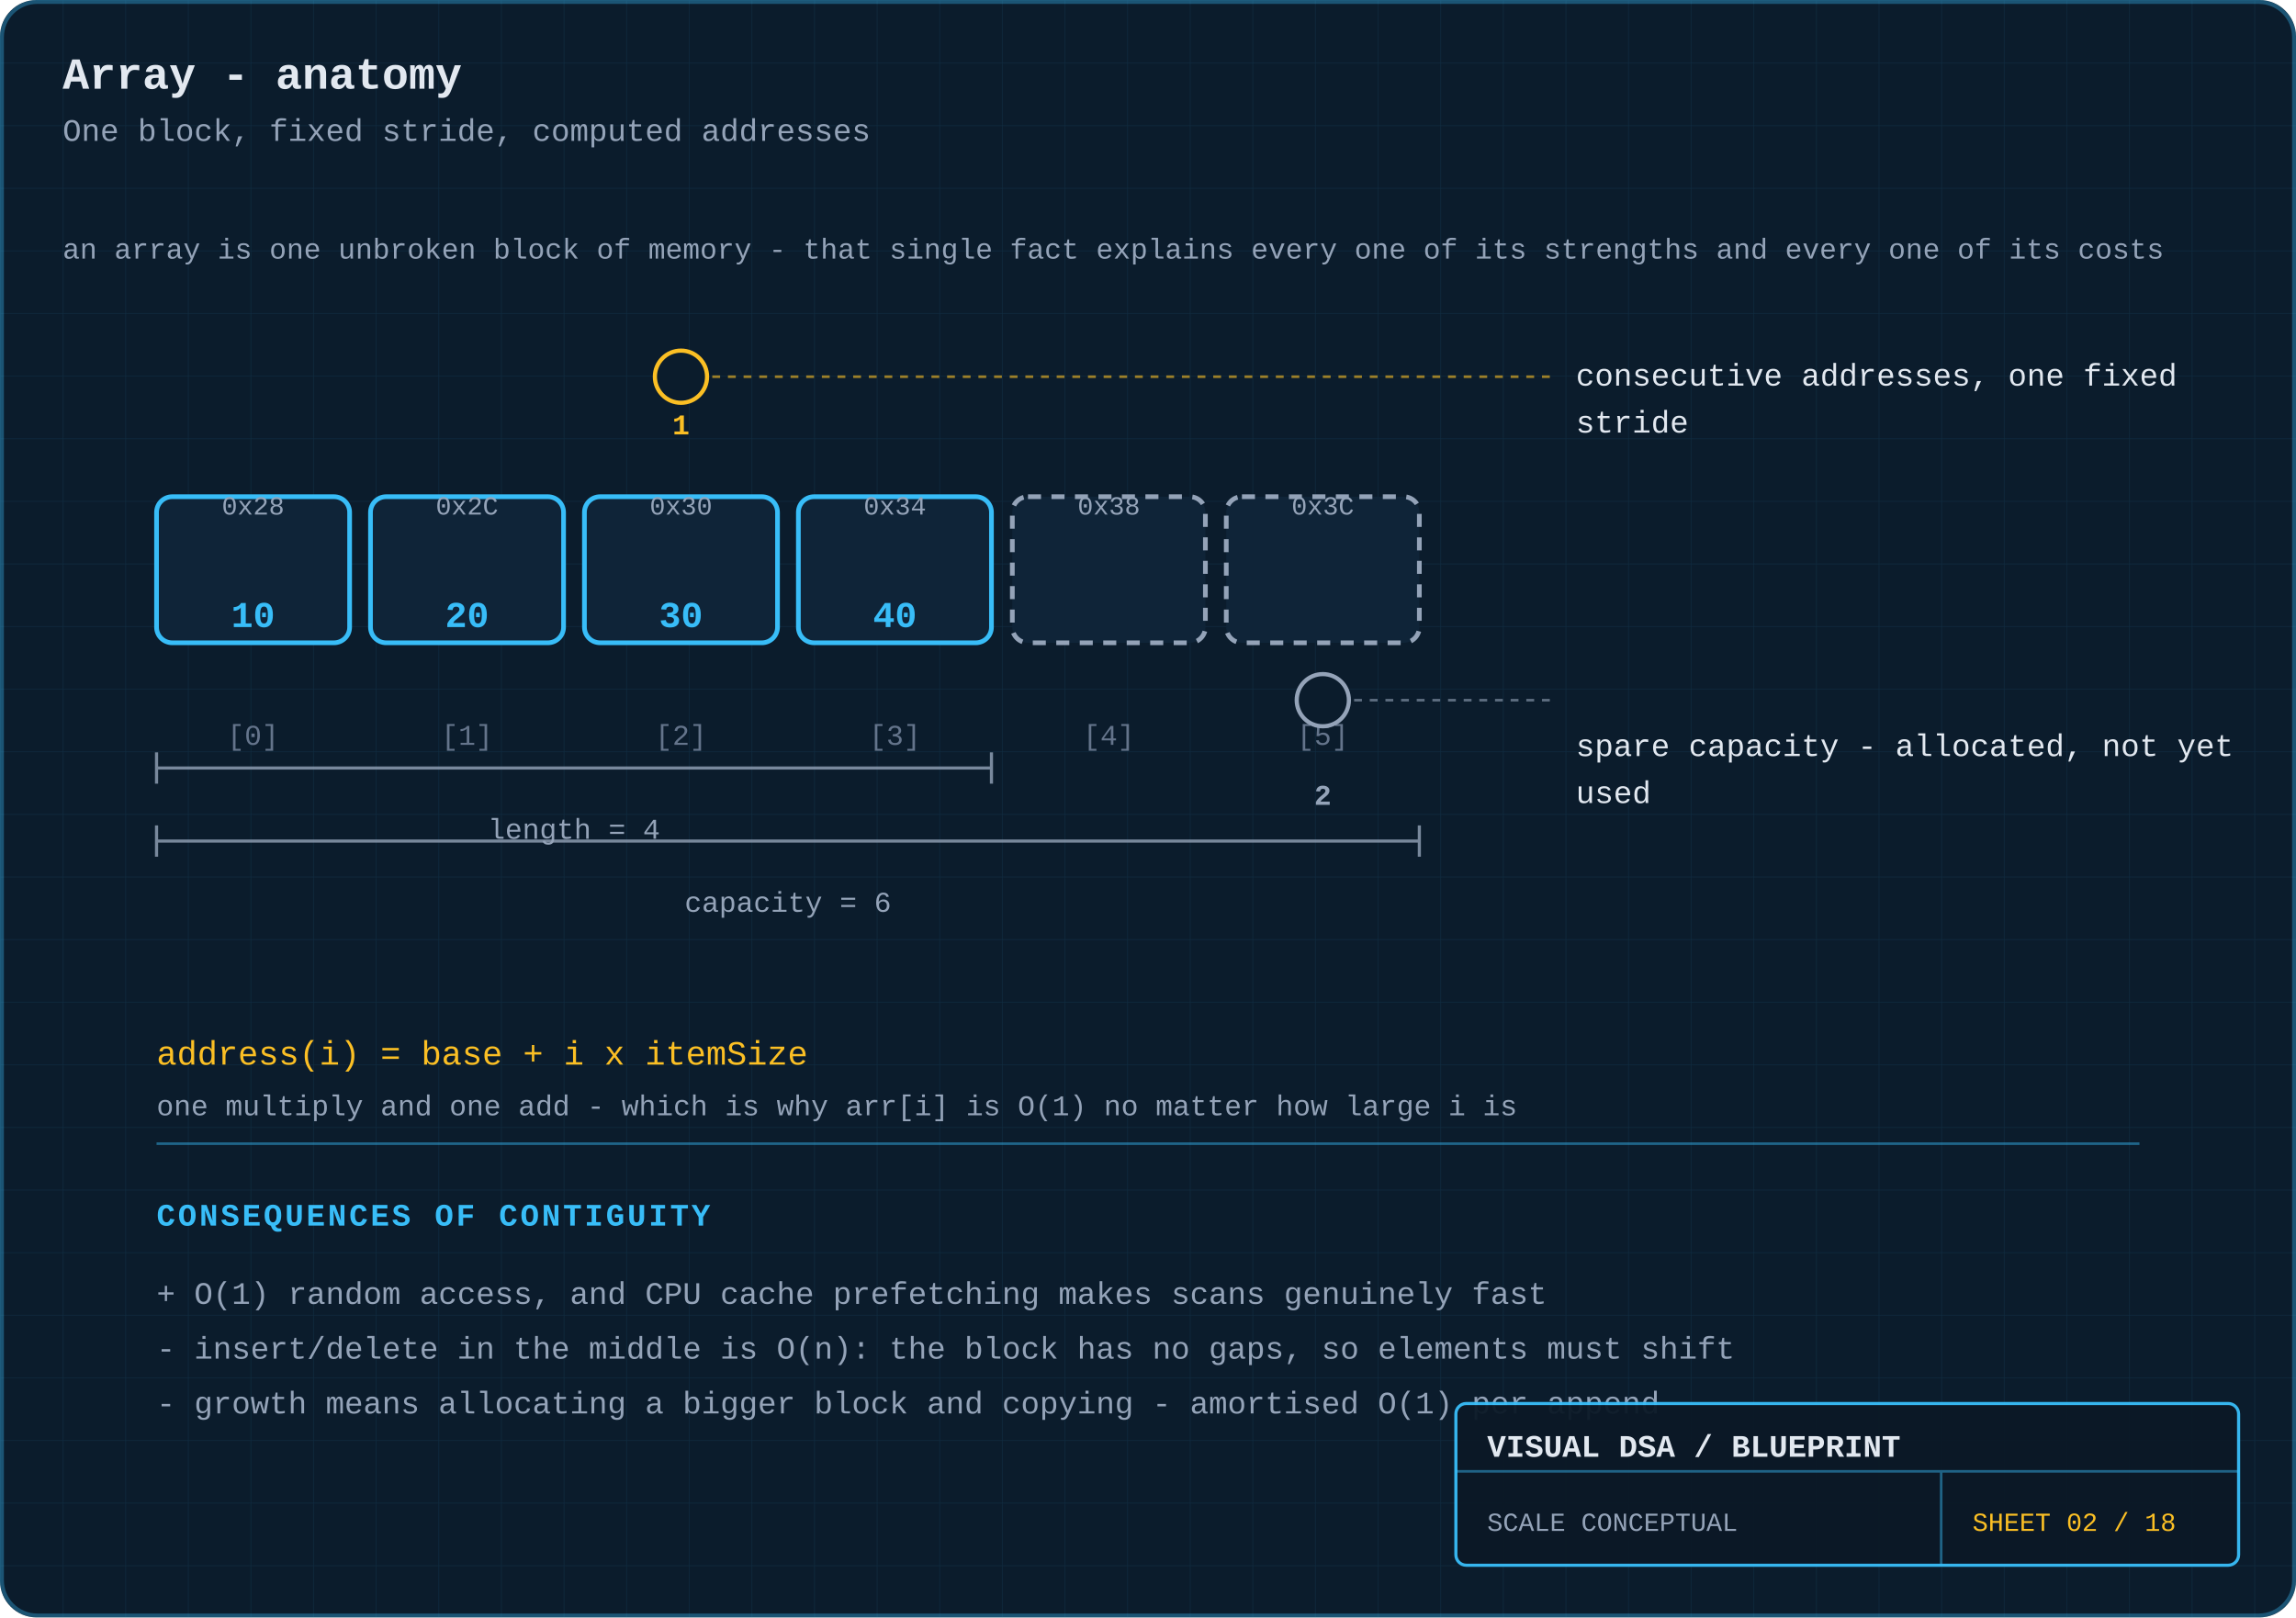
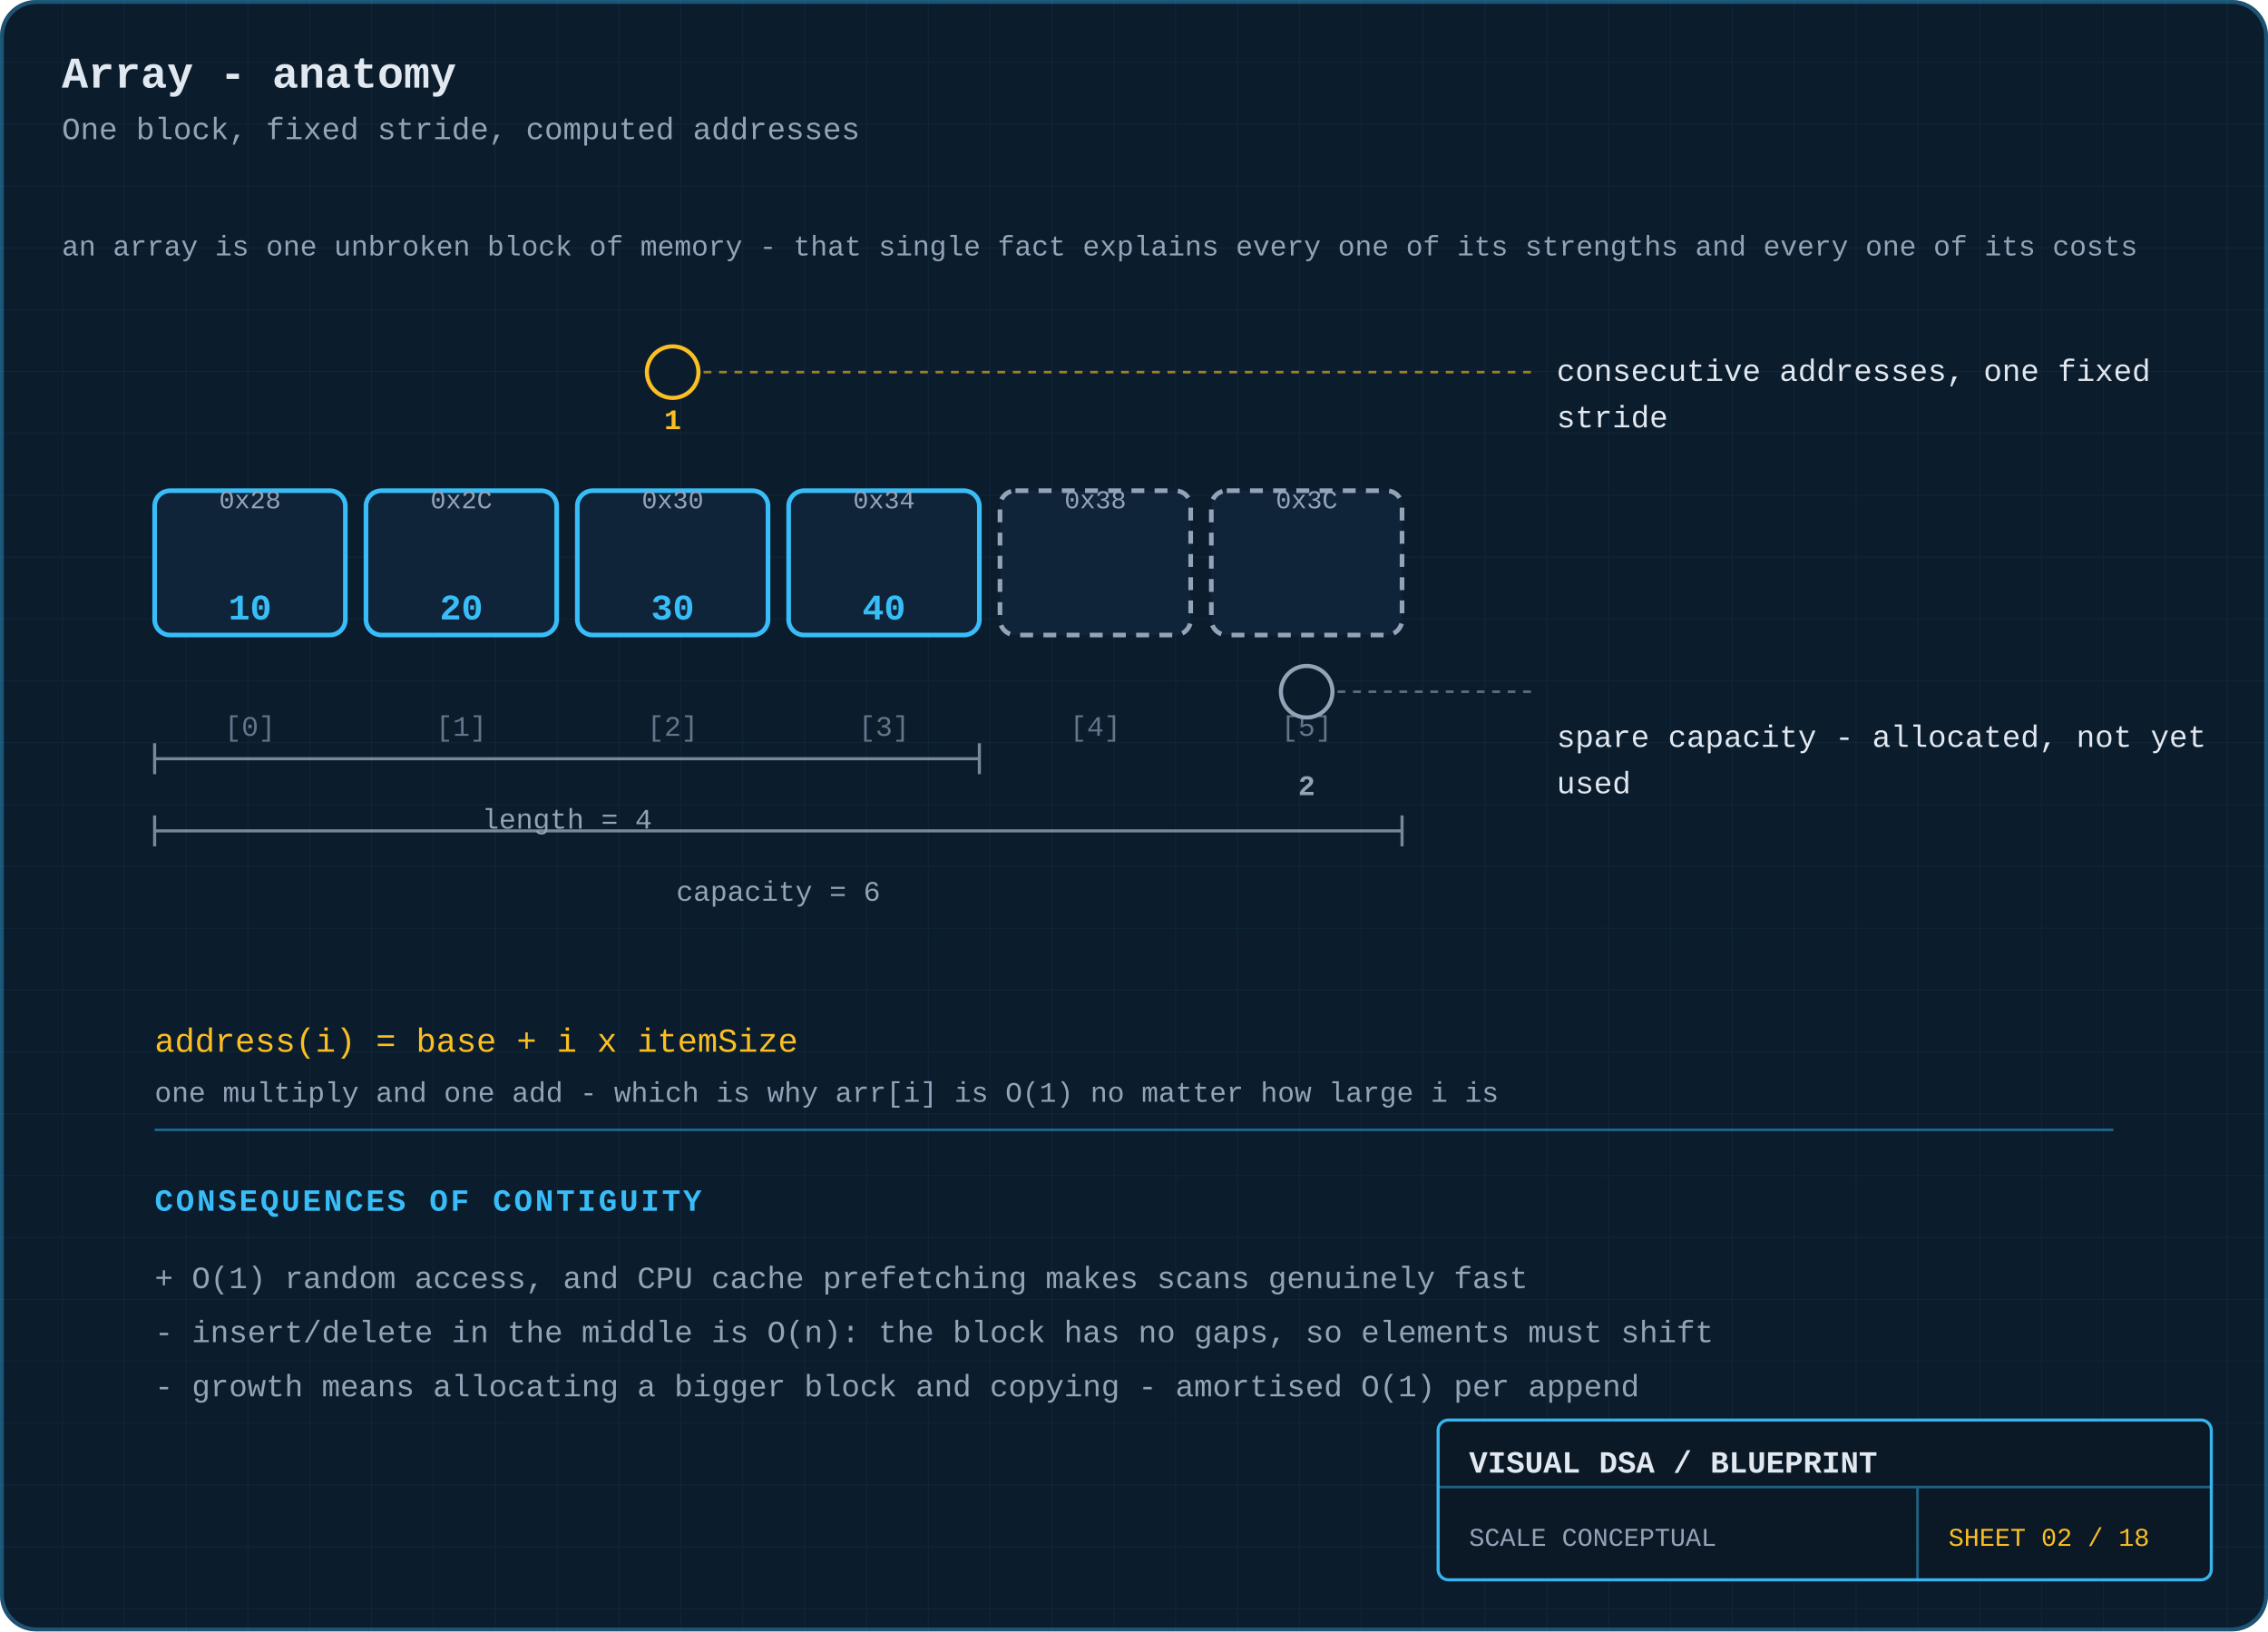
- <svg xmlns="http://www.w3.org/2000/svg" viewBox="0 0 880 620" width="880" height="620" role="img" aria-label="Array - anatomy">
+ <svg xmlns="http://www.w3.org/2000/svg" viewBox="0 0 880 633" width="880" height="633" role="img" aria-label="Array - anatomy">
  <defs>
    <pattern id="g" width="24" height="24" patternUnits="userSpaceOnUse">
      <path d="M24 0H0V24" fill="none" stroke="#38bdf8" stroke-width="0.5" opacity="0.09" />
    </pattern>
    <marker id="ar" viewBox="0 0 10 10" refX="9" refY="5" markerWidth="6" markerHeight="6" orient="auto-start-reverse">
      <path d="M0 0 L10 5 L0 10 z" fill="#38bdf8" />
    </marker>
    <marker id="ara" viewBox="0 0 10 10" refX="9" refY="5" markerWidth="6" markerHeight="6" orient="auto-start-reverse">
      <path d="M0 0 L10 5 L0 10 z" fill="#fbbf24" />
    </marker>
    <marker id="arg" viewBox="0 0 10 10" refX="9" refY="5" markerWidth="6" markerHeight="6" orient="auto-start-reverse">
      <path d="M0 0 L10 5 L0 10 z" fill="#34d399" />
    </marker>
  </defs>
  <style>
  text{font-family:ui-monospace, SFMono-Regular, Menlo, Consolas, 'Liberation Mono', monospace;dominant-baseline:middle}
  .title{fill:#e2e8f0;font-size:17px;font-weight:700;dominant-baseline:auto}
  .sub{fill:#94a3b8;font-size:12px;dominant-baseline:auto}
  .lbl{fill:#94a3b8;font-size:11px;text-anchor:middle}
  .lbl-l{fill:#94a3b8;font-size:11px}
  .val{fill:#e2e8f0;font-size:16px;text-anchor:middle;font-weight:600}
  .idx{fill:#64748b;font-size:10px;text-anchor:middle}
  .cell{fill:#0f2438;stroke:#38bdf8;stroke-width:1.5;rx:4}
  .step{fill:#fbbf24;font-size:12px;font-weight:700}
  .edge{stroke:#38bdf8;stroke-width:1.6;fill:none}

  </style>
-   <rect x="0" y="0" width="880" height="620" rx="14" fill="#0b1c2c" />
-   <rect x="0" y="0" width="880" height="620" rx="14" fill="url(#g)" />
-   <rect x="0.75" y="0.75" width="878.5" height="618.5" rx="13.5" fill="none" stroke="#38bdf8" stroke-width="1.5" opacity="0.35" />
+   <rect x="0" y="0" width="880" height="633" rx="14" fill="#0b1c2c" />
+   <rect x="0" y="0" width="880" height="633" rx="14" fill="url(#g)" />
+   <rect x="0.75" y="0.75" width="878.5" height="631.5" rx="13.5" fill="none" stroke="#38bdf8" stroke-width="1.5" opacity="0.35" />
  <text class="title" x="24" y="34">Array - anatomy</text>
  <text class="sub" x="24" y="54">One block, fixed stride, computed addresses</text>
  <text class="lbl-l hdrline" x="24" y="96">an array is one unbroken block of memory - that single fact explains every one of its strengths and every one of its costs</text>
  <g transform="translate(0,0.4)">
    <rect x="60" y="190" width="74" height="56" rx="6" fill="#0f2438" stroke="#38bdf8" stroke-width="1.8" />
    <text x="97.0" y="236" font-size="14" font-weight="600" fill="#38bdf8" text-anchor="middle" dominant-baseline="middle">10</text>
    <text x="97.0" y="282" font-size="11" fill="#64748b" text-anchor="middle">[0]</text>
    <text x="97.0" y="194" font-size="10" fill="#94a3b8" text-anchor="middle">0x28</text>
    <rect x="142" y="190" width="74" height="56" rx="6" fill="#0f2438" stroke="#38bdf8" stroke-width="1.8" />
    <text x="179.0" y="236" font-size="14" font-weight="600" fill="#38bdf8" text-anchor="middle" dominant-baseline="middle">20</text>
    <text x="179.0" y="282" font-size="11" fill="#64748b" text-anchor="middle">[1]</text>
    <text x="179.0" y="194" font-size="10" fill="#94a3b8" text-anchor="middle">0x2C</text>
    <rect x="224" y="190" width="74" height="56" rx="6" fill="#0f2438" stroke="#38bdf8" stroke-width="1.8" />
    <text x="261.0" y="236" font-size="14" font-weight="600" fill="#38bdf8" text-anchor="middle" dominant-baseline="middle">30</text>
    <text x="261.0" y="282" font-size="11" fill="#64748b" text-anchor="middle">[2]</text>
    <text x="261.0" y="194" font-size="10" fill="#94a3b8" text-anchor="middle">0x30</text>
    <rect x="306" y="190" width="74" height="56" rx="6" fill="#0f2438" stroke="#38bdf8" stroke-width="1.8" />
    <text x="343.0" y="236" font-size="14" font-weight="600" fill="#38bdf8" text-anchor="middle" dominant-baseline="middle">40</text>
    <text x="343.0" y="282" font-size="11" fill="#64748b" text-anchor="middle">[3]</text>
    <text x="343.0" y="194" font-size="10" fill="#94a3b8" text-anchor="middle">0x34</text>
    <rect x="388" y="190" width="74" height="56" rx="6" fill="#0f2438" stroke="#94a3b8" stroke-width="1.8" stroke-dasharray="5 4" />
    <text x="425.0" y="282" font-size="11" fill="#64748b" text-anchor="middle">[4]</text>
    <text x="425.0" y="194" font-size="10" fill="#94a3b8" text-anchor="middle">0x38</text>
    <rect x="470" y="190" width="74" height="56" rx="6" fill="#0f2438" stroke="#94a3b8" stroke-width="1.8" stroke-dasharray="5 4" />
    <text x="507.0" y="282" font-size="11" fill="#64748b" text-anchor="middle">[5]</text>
    <text x="507.0" y="194" font-size="10" fill="#94a3b8" text-anchor="middle">0x3C</text>
    <path d="M60 288 L60 300 M60 294 L380 294 M380 288 L380 300" stroke="#94a3b8" stroke-width="1.2" opacity="0.8" />
    <text x="220.0" y="318" font-size="11" fill="#94a3b8" text-anchor="middle">length = 4</text>
    <path d="M60 316 L60 328 M60 322 L544 322 M544 316 L544 328" stroke="#94a3b8" stroke-width="1.2" opacity="0.8" />
    <text x="302.0" y="346" font-size="11" fill="#94a3b8" text-anchor="middle">capacity = 6</text>
    <path d="M261.0 144 L596 144" stroke="#fbbf24" stroke-width="1" opacity="0.6" stroke-dasharray="3 3" />
    <circle cx="261.0" cy="144" r="10" fill="#0b1c2c" stroke="#fbbf24" stroke-width="1.6" />
    <text x="261.0" y="163" font-size="11" font-weight="700" fill="#fbbf24" text-anchor="middle" dominant-baseline="middle">1</text>
    <text x="604" y="144" font-size="12" fill="#e2e8f0" text-anchor="start" dominant-baseline="middle">
      <tspan x="604" dy="0">consecutive addresses, one fixed</tspan>
      <tspan x="604" dy="18.0">stride</tspan>
    </text>
    <path d="M507.0 268 L596 268" stroke="#94a3b8" stroke-width="1" opacity="0.6" stroke-dasharray="3 3" />
    <circle cx="507.0" cy="268" r="10" fill="#0b1c2c" stroke="#94a3b8" stroke-width="1.6" />
    <text x="507.0" y="305" font-size="11" font-weight="700" fill="#94a3b8" text-anchor="middle" dominant-baseline="middle">2</text>
    <text x="604" y="286" font-size="12" fill="#e2e8f0" text-anchor="start" dominant-baseline="middle">
      <tspan x="604" dy="0">spare capacity - allocated, not yet</tspan>
      <tspan x="604" dy="18.0">used</tspan>
    </text>
    <text x="60" y="404" font-size="13" fill="#fbbf24">address(i) = base + i x itemSize</text>
    <text x="60" y="424" font-size="11" fill="#94a3b8">one multiply and one add - which is why arr[i] is O(1) no matter how large i is</text>
    <text x="60" y="466" font-size="12" font-weight="700" fill="#38bdf8" letter-spacing="1">CONSEQUENCES OF CONTIGUITY</text>
    <path d="M60 438 L820 438" stroke="#38bdf8" stroke-width="1" opacity="0.45" />
    <text x="60" y="496" font-size="12" fill="#94a3b8">+ O(1) random access, and CPU cache prefetching makes scans genuinely fast</text>
    <text x="60" y="517" font-size="12" fill="#94a3b8">- insert/delete in the middle is O(n): the block has no gaps, so elements must shift</text>
    <text x="60" y="538" font-size="12" fill="#94a3b8">- growth means allocating a bigger block and copying - amortised O(1) per append</text>
  </g>
-   <rect x="558" y="538" width="300" height="62" rx="4" fill="#0a1826" stroke="#38bdf8" stroke-width="1.2" opacity="0.95" />
-   <path d="M558 564 L858 564 M744 564 L744 600" stroke="#38bdf8" stroke-width="1" opacity="0.45" />
-   <text x="570" y="555" font-size="12" font-weight="700" fill="#e2e8f0">VISUAL DSA / BLUEPRINT</text>
-   <text x="570" y="584" font-size="10" fill="#94a3b8">SCALE CONCEPTUAL</text>
-   <text x="756" y="584" font-size="10" fill="#fbbf24">SHEET 02 / 18</text>
+   <rect x="558" y="551" width="300" height="62" rx="4" fill="#0a1826" stroke="#38bdf8" stroke-width="1.2" opacity="0.95" />
+   <path d="M558 577 L858 577 M744 577 L744 613" stroke="#38bdf8" stroke-width="1" opacity="0.45" />
+   <text class="tb" x="570" y="568" font-weight="700" style="fill:#e2e8f0;font-size:12">VISUAL DSA / BLUEPRINT</text>
+   <text class="tb" x="570" y="597" style="fill:#94a3b8;font-size:10">SCALE CONCEPTUAL</text>
+   <text class="tb" x="756" y="597" style="fill:#fbbf24;font-size:10">SHEET 02 / 18</text>
</svg>
